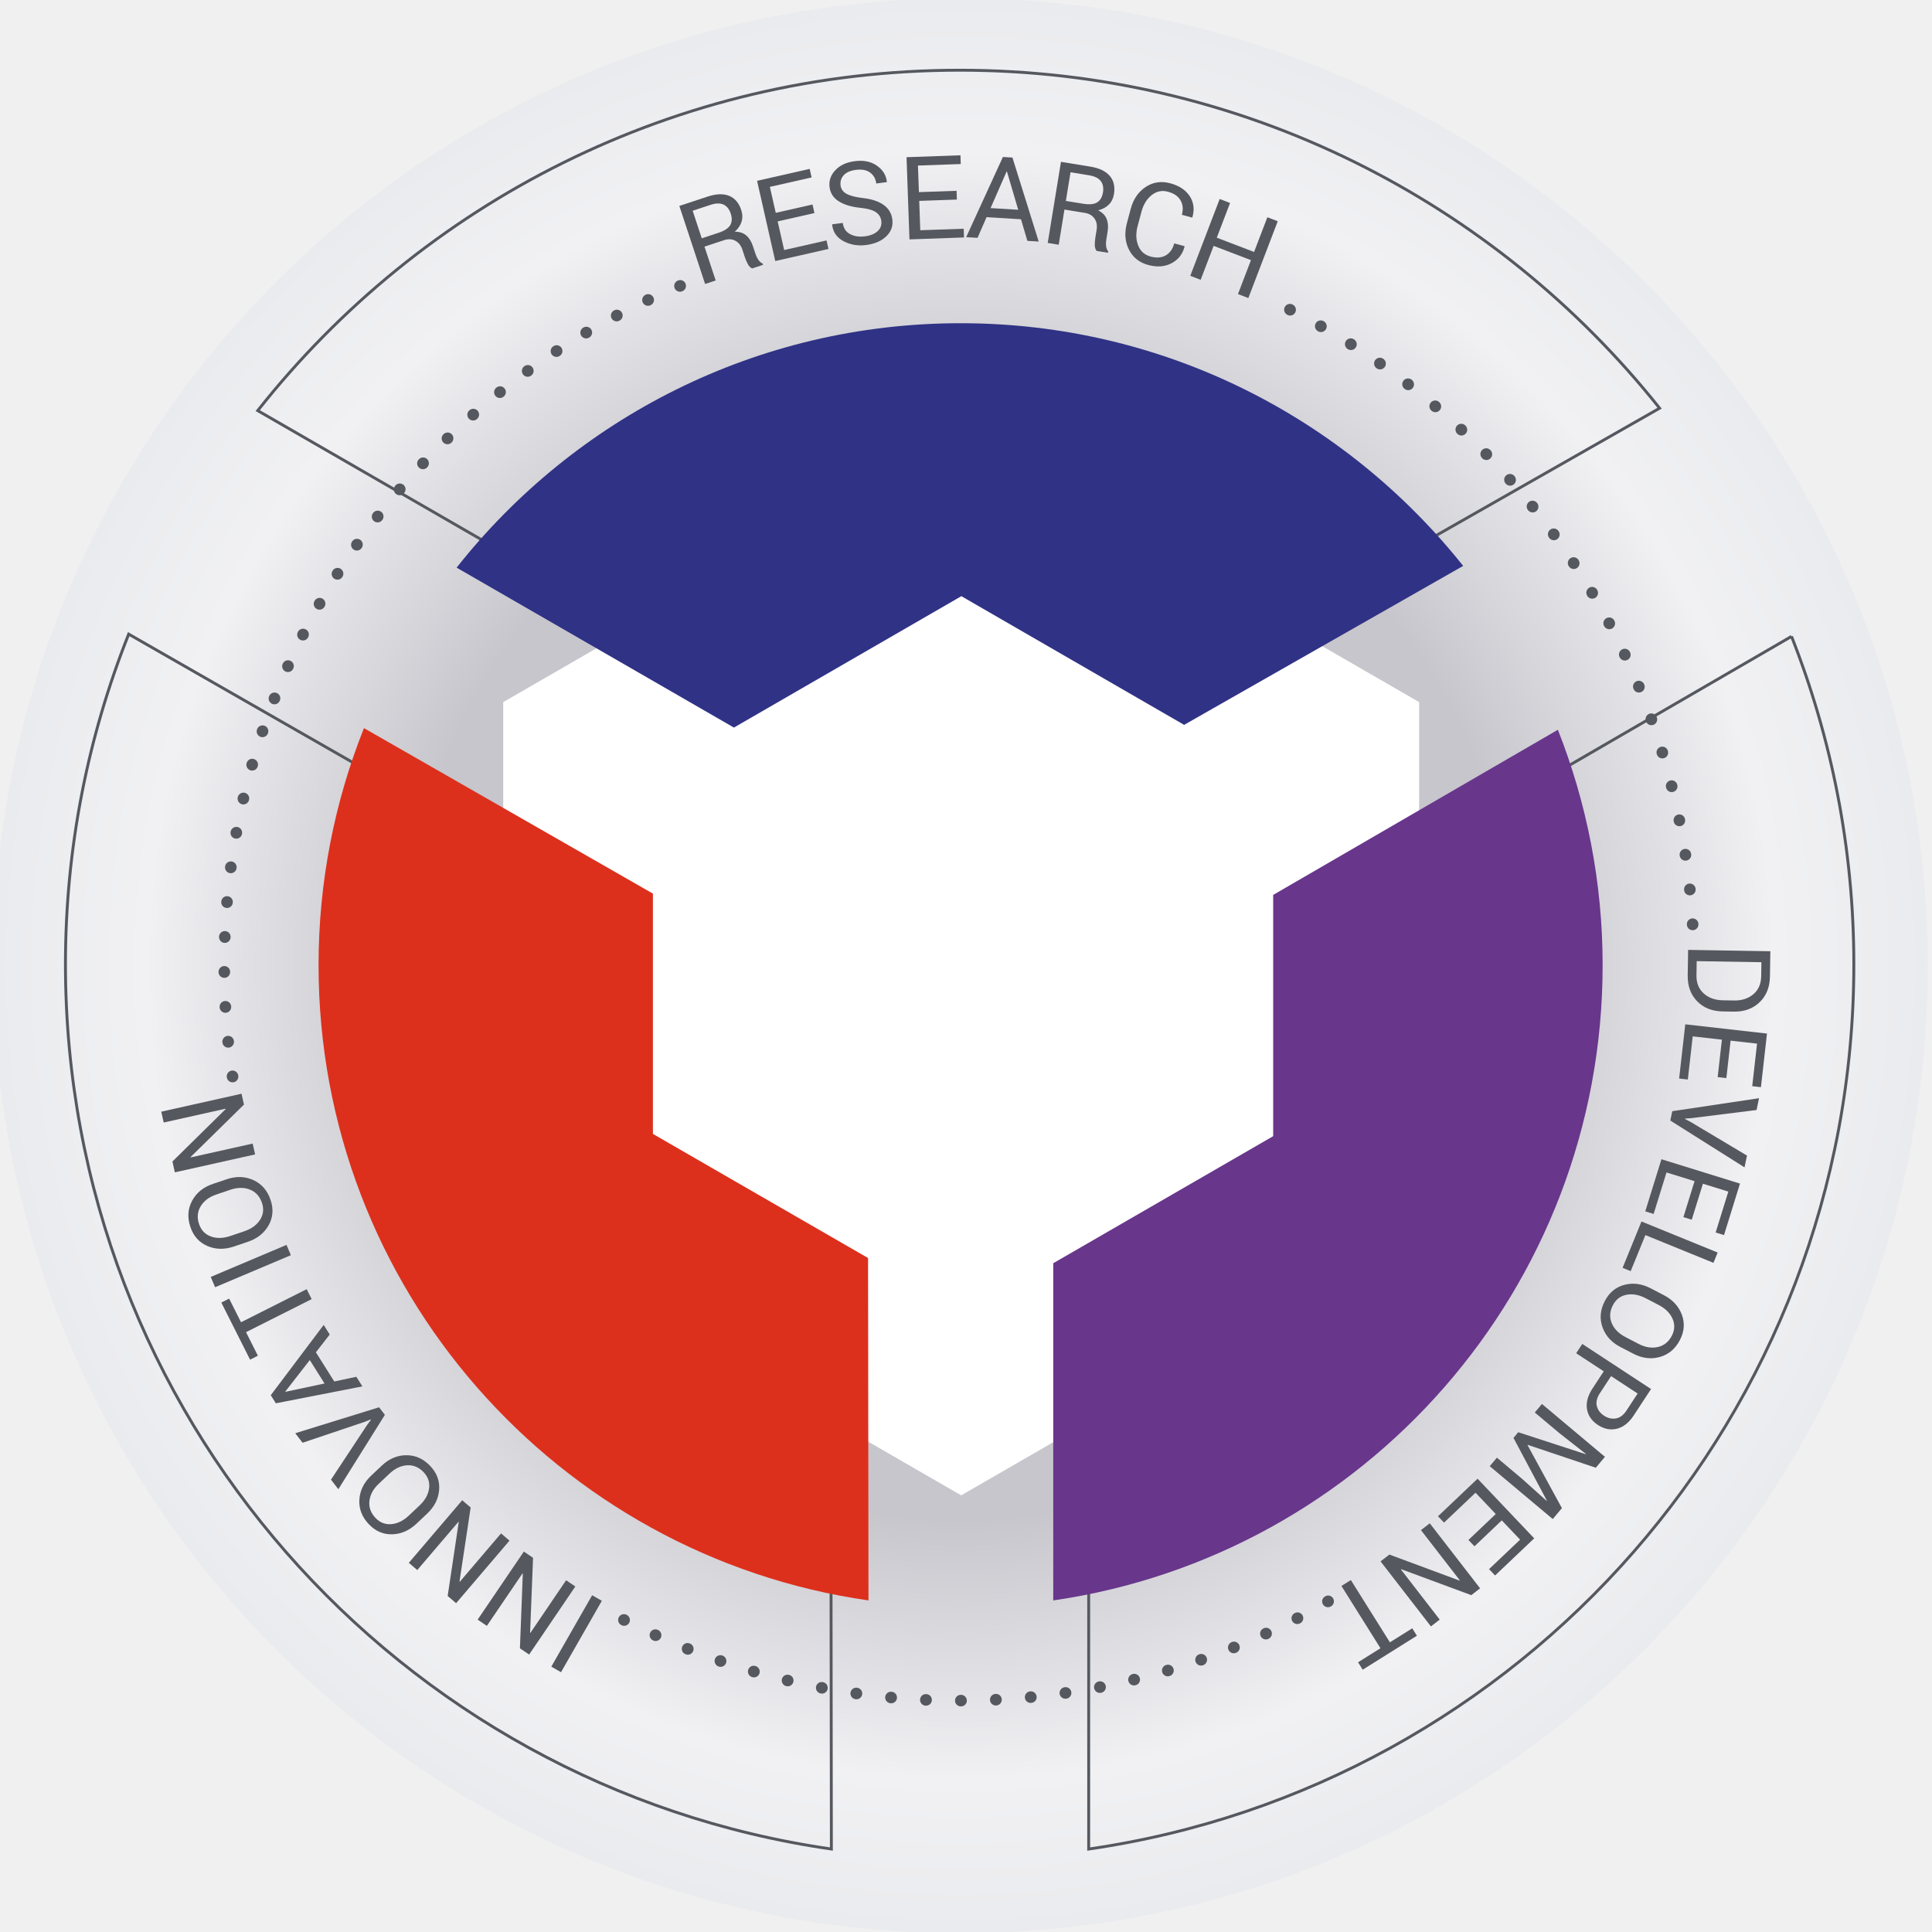
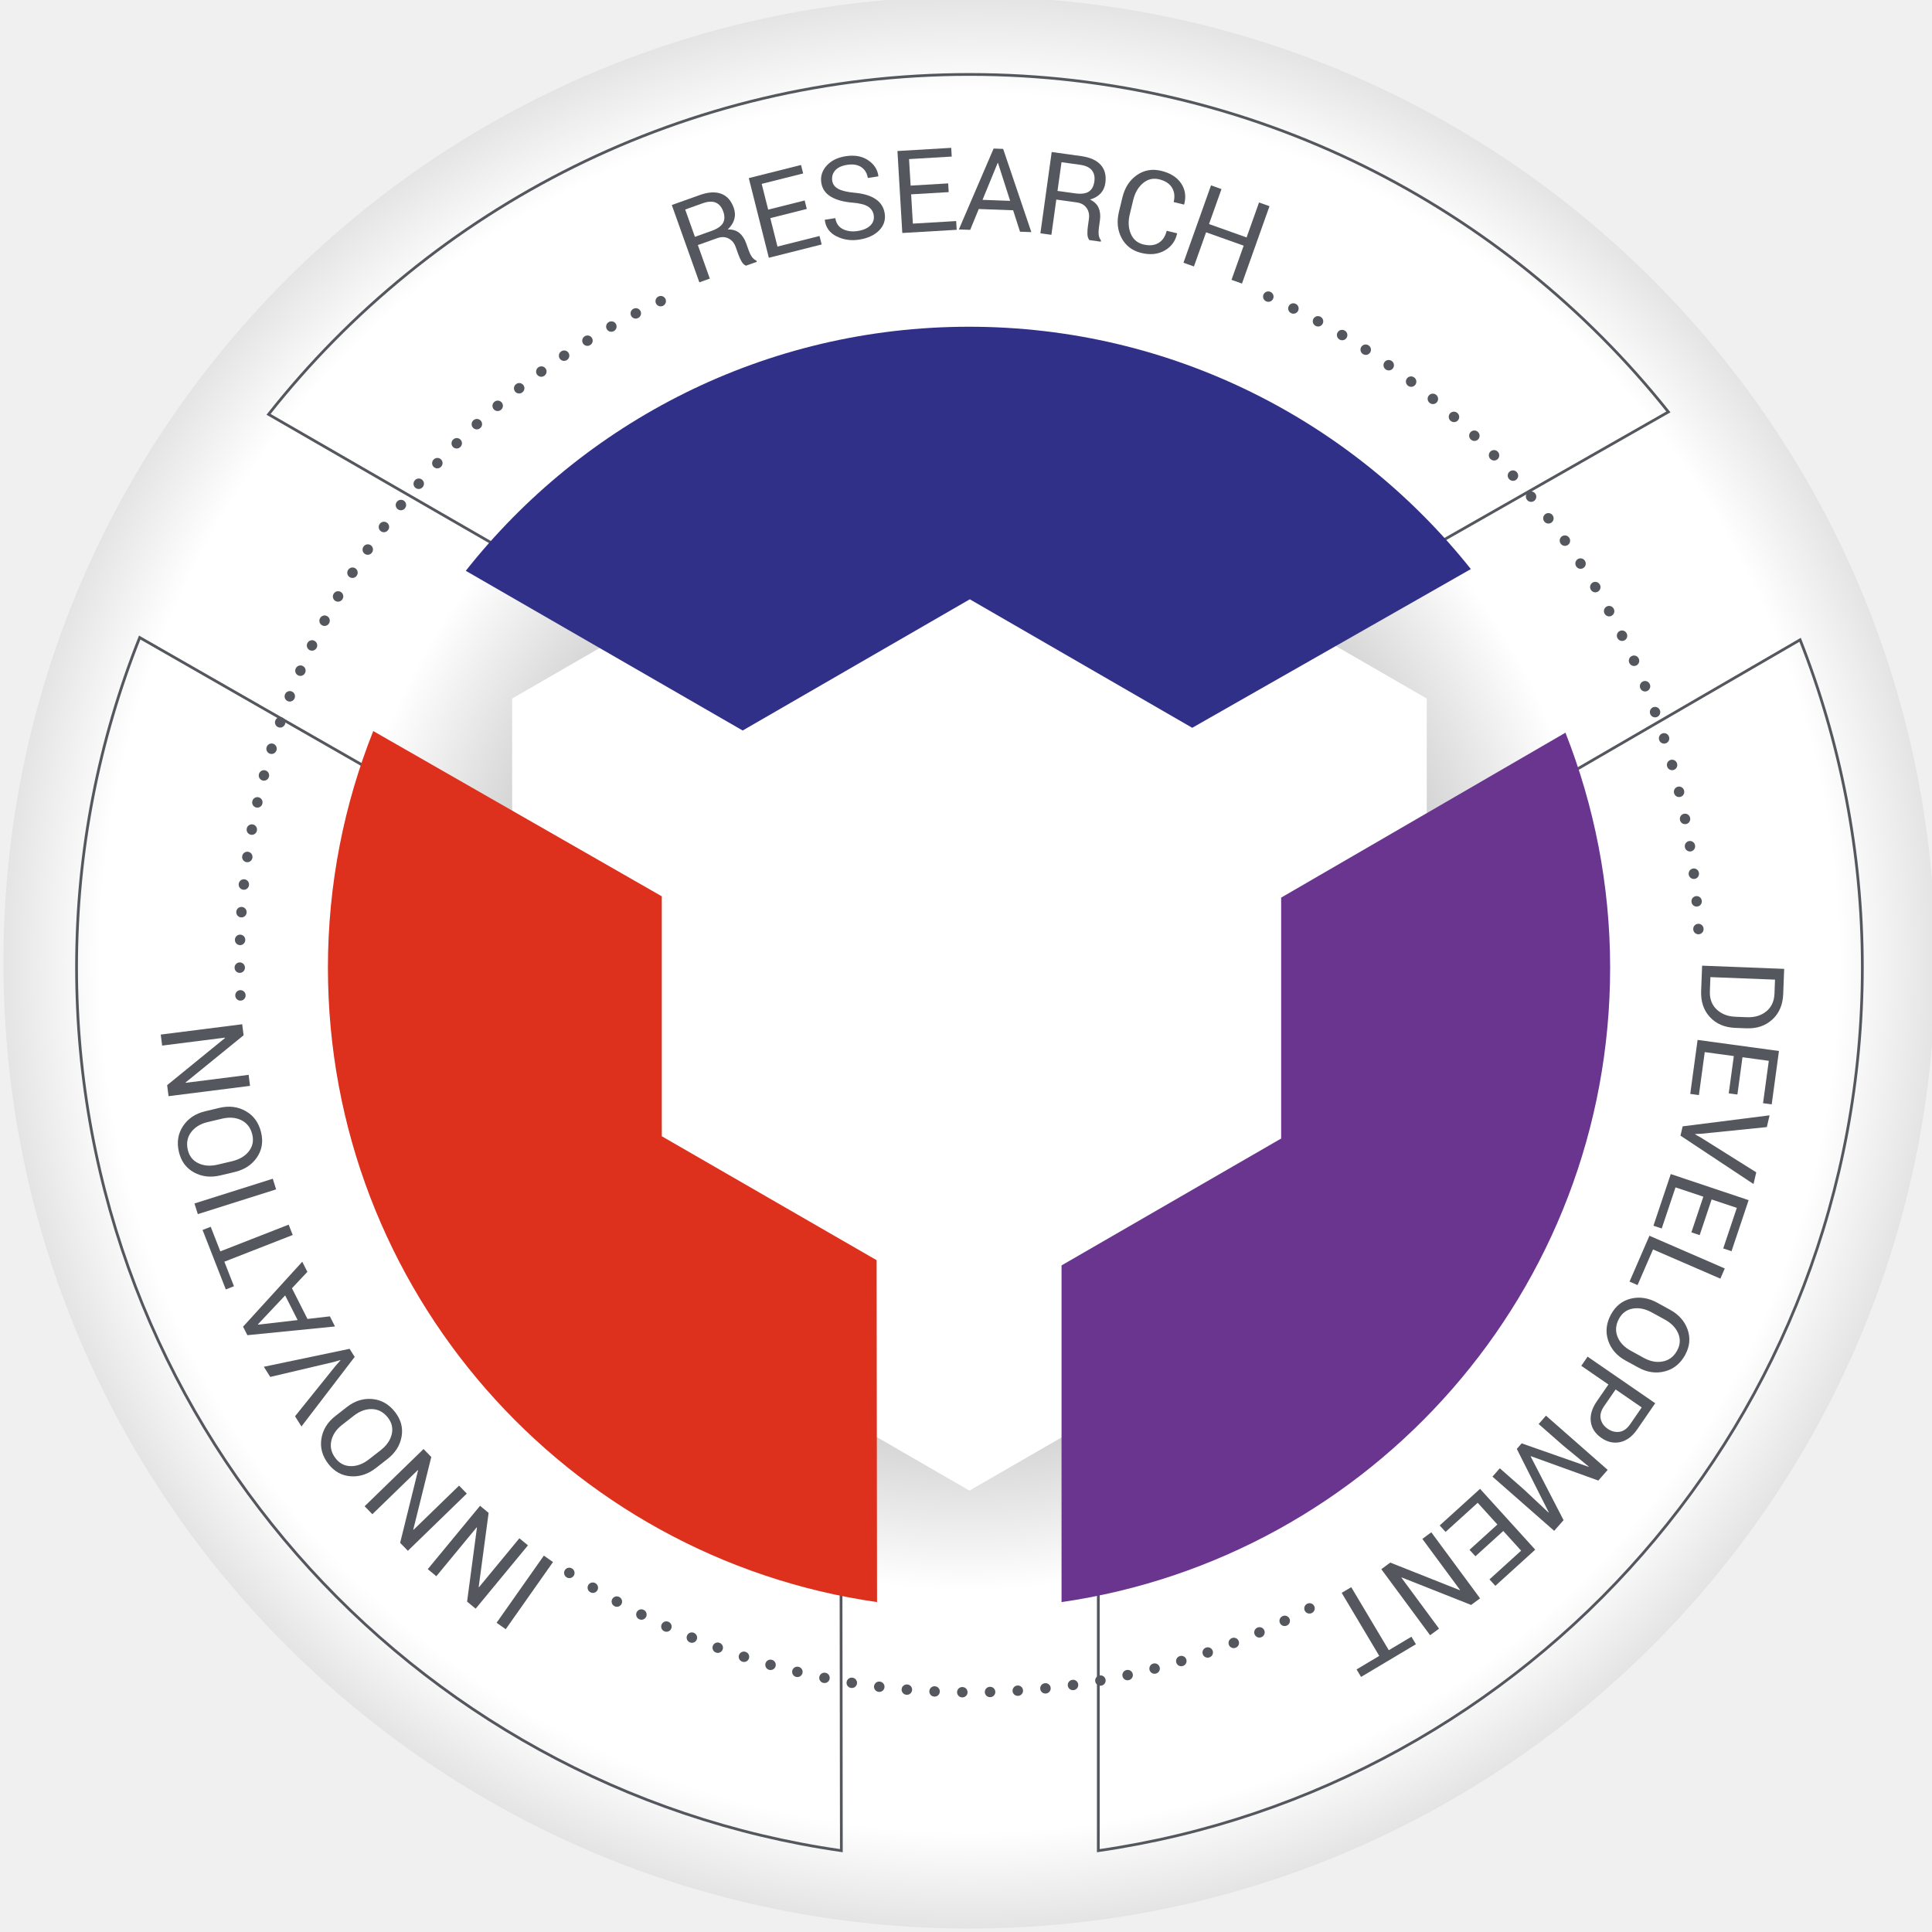
- <svg xmlns="http://www.w3.org/2000/svg" version="1.1" id="Layer_1" x="0px" y="0px" width="280" height="280" viewBox="350 214 167 167" enable-background="new 0 0 841.89 595.28" preserveAspectRatio="none">
-   <g>
-     <radialGradient id="SVGID_1_" cx="433.01" cy="297.479" r="83.622" gradientUnits="userSpaceOnUse">
-       <stop offset="0.571" style="stop-color:#c6c6cc" />
-       <stop offset="0.841" style="stop-color:#f1f1f4" />
-       <stop offset="1" style="stop-color:#eaebee" />
-     </radialGradient>
-     <circle fill="url(#SVGID_1_)" cx="433.01" cy="297.479" r="83.622" />
-     <path fill="none" stroke="#55585F" stroke-width="0.25" stroke-miterlimit="10" d="M504.857,269.01l-34.275,19.886v29.044 l-26.477,15.298v40.592c37.408-5.413,66.139-37.578,66.139-76.48C510.244,287.36,508.318,277.792,504.857,269.01" />
-     <path fill="none" stroke="#55585F" stroke-width="0.25" stroke-miterlimit="10" d="M395.91,317.665v-28.929l-34.786-19.923 c-3.513,8.821-5.466,18.441-5.466,28.535c0,38.916,28.784,71.107,66.205,76.48l-0.052-41.222L395.91,317.665z" />
-     <path fill="none" stroke="#55585F" stroke-width="0.25" stroke-miterlimit="10" d="M433.044,252.928l26.816,15.493l33.595-19.137 c-14.17-17.8-35.993-29.216-60.504-29.216c-24.603,0-46.518,11.507-60.674,29.425l33.384,19.255L433.044,252.928z" />
-   </g>
-   <g>
-     <g>
-       <polygon fill="#FFFFFF" points="393.498,274.691 433.084,251.834 472.67,274.691 472.67,320.402 433.084,343.257 393.498,320.402" />
+ <svg xmlns="http://www.w3.org/2000/svg" version="1.1" id="abra" x="0px" y="0px" width="280px" height="280px" viewBox="0 0 280 280" enable-background="new 0 0 280 280" xml:space="preserve">
+   <g transform="rotate(0, 140, 140)">
+     <g id="background">
+       <radialGradient id="SVGID_1_" cx="145.875" cy="133.925" r="111.498" gradientTransform="matrix(1.2556 0 0 1.2556 -42.6651 -28.6597)" gradientUnits="userSpaceOnUse">
+         <stop offset="0.1" style="stop-color:#666666" />
+         <stop offset="0.65" style="stop-color:#FFFFFF" />
+         <stop offset="0.9" style="stop-color:#FFFFFF" />
+         <stop offset="1" style="stop-color:#E4E4E4" />
+       </radialGradient>
+       <circle fill="url(#SVGID_1_)" cx="140.5" cy="139.5" r="140" />
+       <polygon fill="#FFFFFF" points="74.225,101.238 140.5,62.97 206.775,101.238 206.775,177.767 140.5,216.03 74.225,177.767" />
+     </g>
+     <g id="outlines">
+       <path fill="none" stroke="#55575E" stroke-width="0.4" stroke-miterlimit="10" d="M241.796,59.7             c-23.723-29.8-60.26-48.913-101.296-48.913c-41.19,0-77.88,19.265-101.58,49.263l55.892,32.236L140.656,65.8l44.896,25.939             L241.796,59.7z M78.485,174.183v-48.432L20.246,92.396c-5.881,14.769-9.151,30.875-9.151,47.773             c0,65.153,48.191,119.048,110.841,128.044l-0.088-69.013L78.485,174.183z M260.886,92.725l-57.384,33.293v48.625l-44.327,25.612             v67.959c62.629-9.063,110.73-62.913,110.73-128.044C269.905,123.447,266.681,107.428,260.886,92.725z" />
+     </g>
+     <g id="slices">
+       <g id="slice-research">
+         <path fill="#313089" d="M140.549,86.854l32.237,18.624l40.382-23.004c-17.031-21.395-43.264-35.121-72.73-35.121             c-29.574,0-55.917,13.833-72.934,35.372l40.13,23.146L140.549,86.854z" />
+       </g>
+       <g id="slice-development">
+         <path fill="#69358E" d="M226.877,106.188l-41.203,23.901v34.915l-31.828,18.387v48.797c44.968-6.507,79.507-45.172,79.507-91.935                 C233.353,128.245,231.037,116.743,226.877,106.188" />
+       </g>
+       <g id="slice-innovation">
+         <path fill="#DD301D" d="M95.911,164.674V129.9l-41.817-23.949c-4.222,10.603-6.569,22.168-6.569,34.301             c0,46.779,34.601,85.476,79.583,91.935l-0.062-49.551L95.911,164.674z" />
+       </g>
+     </g>
+     <g id="captions">
+       <g id="dotted-circle">
+         <path display="inline" fill="none" stroke="#55575E" stroke-width="1.5" stroke-linecap="round" stroke-linejoin="round" stroke-dasharray="0.02,4.003" d="                 M34.846,144.269c-0.07-1.581-0.106-3.171-0.106-4.769c0-43.653,26.448-81.129,64.194-97.278" />
+         <path display="inline" fill="none" stroke="#55575E" stroke-width="1.5" stroke-linecap="round" stroke-linejoin="round" stroke-dasharray="0.02,4.003" d="                 M189.792,233.094c-14.719,7.768-31.492,12.165-49.292,12.165c-21.447,0-41.403-6.384-58.072-17.355                 c-0.084-0.055-0.168-0.111-0.252-0.167" />
+         <path display="inline" fill="none" stroke="#55575E" stroke-width="1.5" stroke-linecap="round" stroke-linejoin="round" stroke-dasharray="0.02,4.003" d="                 M183.804,42.984c35.833,16.102,61.076,51.573,62.401,93.082" />
+       </g>
+       <g id="research-caption">
+         <g display="inline">
+           <path fill="#55575E" d="M101.138,35.518l1.734,4.859l-1.518,0.54l-3.993-11.204l4.058-1.447c1.226-0.438,2.261-0.499,3.101-0.186                     c0.84,0.314,1.446,0.99,1.816,2.026c0.205,0.576,0.233,1.13,0.085,1.662c-0.149,0.534-0.465,1.027-0.949,1.485                     c0.686-0.019,1.245,0.147,1.675,0.5c0.429,0.353,0.761,0.86,0.998,1.523l0.377,1.054c0.124,0.349,0.275,0.649,0.45,0.898                     c0.176,0.25,0.39,0.428,0.642,0.535l0.066,0.185l-1.563,0.557c-0.263-0.103-0.483-0.314-0.659-0.632                     c-0.176-0.319-0.331-0.658-0.459-1.017l-0.364-1.024c-0.216-0.606-0.567-1.03-1.052-1.274c-0.487-0.244-1.027-0.259-1.623-0.047                     L101.138,35.518z M100.714,34.324l2.387-0.851c0.856-0.306,1.416-0.688,1.677-1.148c0.262-0.46,0.274-1.022,0.035-1.689                     c-0.224-0.629-0.581-1.053-1.072-1.268c-0.491-0.214-1.123-0.184-1.898,0.092l-2.541,0.906L100.714,34.324z" />
+         </g>
+         <g display="inline">
+           <path fill="#55575E" d="M116.927,30.281l-5.288,1.331l1.038,4.122l6.097-1.534l0.309,1.229l-7.657,1.928l-2.906-11.543                     l7.571-1.906l0.309,1.229l-6.009,1.512l0.94,3.734l5.288-1.331L116.927,30.281z" />
+         </g>
+         <g display="inline">
+           <path fill="#55575E" d="M126.629,31.198c-0.083-0.536-0.353-0.953-0.813-1.253c-0.46-0.299-1.223-0.493-2.29-0.58                     c-1.29-0.105-2.328-0.392-3.115-0.863c-0.786-0.47-1.247-1.143-1.382-2.017c-0.141-0.917,0.116-1.742,0.771-2.474                     c0.657-0.732,1.584-1.19,2.781-1.374c1.287-0.199,2.366-0.004,3.236,0.585c0.872,0.587,1.366,1.35,1.483,2.285l-0.009,0.052                     l-1.519,0.235c-0.106-0.689-0.421-1.212-0.942-1.568c-0.52-0.356-1.206-0.467-2.057-0.336c-0.792,0.122-1.373,0.395-1.74,0.818                     c-0.366,0.422-0.506,0.923-0.418,1.499c0.079,0.512,0.375,0.904,0.885,1.174c0.51,0.272,1.3,0.457,2.368,0.557                     c1.287,0.116,2.3,0.422,3.038,0.921c0.738,0.499,1.176,1.19,1.313,2.073c0.145,0.947-0.125,1.769-0.812,2.465                     c-0.687,0.696-1.656,1.141-2.904,1.334c-1.175,0.181-2.261,0.022-3.262-0.477c-1.001-0.499-1.569-1.284-1.707-2.354l0.009-0.052                     l1.519-0.235c0.116,0.754,0.483,1.285,1.099,1.593c0.614,0.308,1.331,0.398,2.15,0.271c0.803-0.124,1.412-0.39,1.829-0.799                     C126.554,32.269,126.718,31.776,126.629,31.198z" />
+         </g>
+         <g display="inline">
+           <path fill="#55575E" d="M137.491,27.844l-5.443,0.321l0.251,4.244l6.276-0.371l0.076,1.265l-7.883,0.466l-0.704-11.882                     l7.793-0.461l0.076,1.264l-6.186,0.366l0.227,3.844l5.443-0.321L137.491,27.844z" />
+         </g>
+         <g display="inline">
+           <path fill="#55575E" d="M146.831,30.475l-4.983-0.183l-1.24,3.021l-1.643-0.059l5.038-11.726l1.381,0.051l4.087,12.061                     l-1.643-0.059L146.831,30.475z M142.396,28.963l4.002,0.147l-1.76-5.489l-0.049-0.002L142.396,28.963z" />
+         </g>
+         <g display="inline">
+           <path fill="#55575E" d="M153.087,28.923l-0.71,5.109l-1.595-0.222l1.638-11.781l4.266,0.594c1.291,0.179,2.235,0.603,2.836,1.269                     c0.601,0.666,0.825,1.545,0.674,2.635c-0.084,0.605-0.316,1.11-0.694,1.514c-0.378,0.403-0.888,0.695-1.53,0.875                     c0.619,0.301,1.037,0.708,1.254,1.22c0.218,0.51,0.28,1.115,0.183,1.813l-0.155,1.109c-0.05,0.366-0.055,0.701-0.016,1.004                     c0.04,0.302,0.147,0.559,0.323,0.771l-0.028,0.194l-1.644-0.229c-0.183-0.212-0.28-0.5-0.292-0.865                     c-0.009-0.365,0.012-0.736,0.065-1.114l0.15-1.078c0.088-0.637-0.026-1.175-0.346-1.616c-0.318-0.44-0.79-0.702-1.417-0.791                     L153.087,28.923z M153.262,27.669l2.511,0.348c0.901,0.126,1.573,0.045,2.017-0.242c0.445-0.287,0.717-0.781,0.814-1.481                     c0.092-0.661-0.03-1.203-0.365-1.62c-0.335-0.416-0.911-0.682-1.724-0.795l-2.673-0.372L153.262,27.669z" />
+         </g>
+         <g display="inline">
+           <path fill="#55575E" d="M170.585,33.81l0.005,0.052c-0.242,1.092-0.846,1.909-1.807,2.452c-0.962,0.543-2.086,0.659-3.374,0.346                     c-1.308-0.317-2.26-1.039-2.859-2.166c-0.599-1.127-0.724-2.403-0.378-3.828l0.498-2.058c0.346-1.424,1.043-2.501,2.094-3.23                     c1.049-0.731,2.228-0.936,3.536-0.618c1.308,0.317,2.264,0.918,2.869,1.802c0.605,0.885,0.755,1.899,0.456,3.044l-0.028,0.043                     l-1.502-0.364c0.197-0.813,0.115-1.511-0.247-2.097c-0.362-0.587-0.977-0.986-1.847-1.198c-0.873-0.211-1.654-0.028-2.345,0.549                     c-0.69,0.577-1.161,1.388-1.415,2.429l-0.502,2.073c-0.256,1.053-0.211,1.994,0.139,2.824c0.348,0.831,0.958,1.351,1.833,1.563                     c0.868,0.212,1.598,0.14,2.188-0.214c0.59-0.353,0.987-0.943,1.186-1.768L170.585,33.81z" />
+         </g>
+         <g display="inline">
+           <path fill="#55575E" d="M179.996,41.096l-1.517-0.54l1.764-4.951l-5.446-1.939l-1.764,4.951l-1.517-0.54l3.994-11.213l1.517,0.54                     l-1.805,5.068l5.444,1.939l1.803-5.068l1.517,0.54L179.996,41.096z" />
+         </g>
+       </g>
+       <g id="development-caption">
+         <g display="inline">
+           <path fill="#55575E" d="M246.683,139.952l11.893,0.464l-0.141,3.652c-0.061,1.557-0.588,2.788-1.581,3.693                     c-0.992,0.907-2.244,1.33-3.759,1.269l-1.626-0.063c-1.52-0.06-2.736-0.578-3.649-1.557c-0.913-0.98-1.339-2.248-1.278-3.806                     L246.683,139.952z M257.248,141.976l-9.361-0.365l-0.079,2.042c-0.043,1.1,0.284,1.98,0.984,2.644                     c0.698,0.663,1.612,1.018,2.745,1.061l1.641,0.065c1.121,0.043,2.054-0.238,2.804-0.846c0.748-0.605,1.145-1.459,1.188-2.558                     L257.248,141.976z" />
+         </g>
+         <g display="inline">
+           <path fill="#55575E" d="M250.543,158.456l0.735-5.403l-4.213-0.573l-0.847,6.228l-1.255-0.171l1.064-7.824l11.794,1.604                     l-1.053,7.736l-1.255-0.171l0.835-6.14l-3.815-0.519l-0.735,5.403L250.543,158.456z" />
+         </g>
+         <g display="inline">
+           <path fill="#55575E" d="M246.653,164.303l-0.977,0.05l-0.011,0.047l0.855,0.477l8.009,5.026l-0.396,1.697l-10.585-7.014                     l0.315-1.347l12.596-1.597l-0.397,1.702L246.653,164.303z" />
+         </g>
+         <g display="inline">
+           <path fill="#55575E" d="M245.128,178.603l1.732-5.17l-4.032-1.35l-1.997,5.96l-1.201-0.403l2.509-7.486l11.285,3.78l-2.479,7.401                     l-1.201-0.403l1.967-5.876l-3.65-1.222l-1.732,5.17L245.128,178.603z" />
+         </g>
+         <g display="inline">
+           <path fill="#55575E" d="M239.569,181.078l-2.241,5.166l-1.163-0.504l2.883-6.645l10.919,4.739l-0.64,1.477L239.569,181.078z" />
+         </g>
+         <g display="inline">
+           <path fill="#55575E" d="M235.586,197.181c-1.276-0.701-2.118-1.675-2.526-2.929c-0.408-1.25-0.265-2.508,0.427-3.77                     c0.667-1.218,1.631-1.978,2.89-2.28c1.259-0.3,2.526-0.102,3.802,0.598l1.856,1.018c1.273,0.696,2.121,1.659,2.55,2.883                     c0.427,1.226,0.308,2.449-0.361,3.666c-0.691,1.262-1.677,2.057-2.953,2.385c-1.276,0.329-2.553,0.145-3.829-0.556                     L235.586,197.181z M238.23,196.795c0.956,0.524,1.88,0.695,2.775,0.514c0.895-0.179,1.579-0.705,2.057-1.576                     c0.45-0.821,0.505-1.645,0.162-2.471c-0.344-0.824-0.993-1.499-1.949-2.024l-1.871-1.025c-0.964-0.529-1.887-0.715-2.767-0.563                     c-0.882,0.155-1.547,0.644-1.997,1.466c-0.479,0.874-0.556,1.736-0.228,2.584c0.328,0.848,0.976,1.536,1.949,2.069L238.23,196.795                     z" />
+         </g>
+         <g display="inline">
+           <path fill="#55575E" d="M233.103,200.651l-3.931-2.707l0.913-1.327l9.802,6.749l-2.582,3.751c-0.72,1.047-1.549,1.674-2.487,1.882                     c-0.937,0.208-1.845,0.007-2.724-0.598c-0.892-0.614-1.408-1.394-1.54-2.341c-0.132-0.945,0.16-1.939,0.88-2.986L233.103,200.651z                      M234.147,201.37l-1.669,2.424c-0.457,0.665-0.621,1.283-0.49,1.855c0.131,0.574,0.467,1.047,1.008,1.419                     c0.543,0.375,1.109,0.521,1.699,0.442c0.591-0.083,1.112-0.451,1.566-1.111l1.67-2.424L234.147,201.37z" />
+         </g>
+         <g display="inline">
+           <path fill="#55575E" d="M231.64,214.573l-9.77-3.53l-0.034,0.038l4.767,9.23l-1.36,1.549l-8.945-7.854l1.064-1.211l3.538,3.108                     l3.53,3.314l0.032-0.025l-4.635-9.204l0.705-0.805l9.7,3.401l0.02-0.036l-3.722-3.06l-3.538-3.105l1.063-1.212l8.943,7.854                     L231.64,214.573z" />
+         </g>
+         <g display="inline">
+           <path fill="#55575E" d="M212.975,224.609l4.039-3.664l-2.856-3.149l-4.656,4.222l-0.85-0.938l5.848-5.306l7.998,8.815                     l-5.782,5.245l-0.85-0.938l4.588-4.162l-2.588-2.852l-4.037,3.664L212.975,224.609z" />
+         </g>
+         <g display="inline">
+           <path fill="#55575E" d="M200.191,227.418l1.297-0.957l10.077,4l0.029-0.042l-5.457-7.391l1.296-0.958l7.071,9.576l-1.297,0.955                     l-10.067-3.987l-0.029,0.044l5.448,7.377l-1.296,0.957L200.191,227.418z" />
+         </g>
+         <g display="inline">
+           <path fill="#55575E" d="M196.606,241.944l3.287-1.96l-5.444-9.135l1.382-0.824l5.446,9.135l3.279-1.954l0.649,1.089l-7.95,4.737                     L196.606,241.944z" />
+         </g>
+       </g>
+       <g id="innovation-caption">
+         <g display="inline">
+           <path fill="#55575E" d="M78.82,225.452l1.324,0.933l-6.851,9.732l-1.324-0.933L78.82,225.452z" />
+         </g>
+         <g display="inline">
+           <path fill="#55575E" d="M69.573,218.231l1.242,1.027l-1.44,10.746l0.048,0.021l5.849-7.087l1.242,1.025l-7.578,9.18l-1.242-1.025                     l1.43-10.735l-0.048-0.018l-5.839,7.074l-1.242-1.027L69.573,218.231z" />
+         </g>
+         <g display="inline">
+           <path fill="#55575E" d="M61.383,210.004l1.122,1.155l-2.612,10.524l0.046,0.024l6.592-6.4l1.121,1.155l-8.539,8.291l-1.122-1.153                     l2.6-10.513l-0.046-0.024l-6.58,6.39l-1.122-1.155L61.383,210.004z" />
+         </g>
+         <g display="inline">
+           <path fill="#55575E" d="M50.272,203.919c1.148-0.897,2.376-1.281,3.688-1.161c1.311,0.12,2.408,0.749,3.293,1.883                     c0.854,1.095,1.172,2.281,0.95,3.556c-0.223,1.276-0.905,2.36-2.053,3.257l-1.669,1.301c-1.144,0.893-2.363,1.292-3.658,1.2                     c-1.294-0.092-2.37-0.686-3.224-1.781c-0.885-1.134-1.226-2.355-1.021-3.656c0.204-1.303,0.879-2.402,2.026-3.297L50.272,203.919z                      M49.58,206.501c-0.859,0.67-1.382,1.451-1.571,2.345c-0.188,0.892,0.023,1.73,0.633,2.513c0.577,0.739,1.311,1.115,2.205,1.125                     c0.895,0.01,1.771-0.318,2.63-0.989l1.683-1.312c0.867-0.677,1.404-1.451,1.611-2.32c0.208-0.871,0.022-1.673-0.555-2.414                     c-0.613-0.787-1.373-1.197-2.281-1.233c-0.909-0.033-1.799,0.291-2.671,0.971L49.58,206.501z" />
+         </g>
+         <g display="inline">
+           <path fill="#55575E" d="M48.685,197.887l0.652-0.73l-0.026-0.042l-0.94,0.273l-9.205,2.166l-0.928-1.473l12.428-2.601l0.737,1.17                     l-7.714,10.085l-0.932-1.479L48.685,197.887z" />
+         </g>
+         <g display="inline">
+           <path fill="#55575E" d="M42.312,186.702l2.25,4.45l3.246-0.376l0.742,1.465l-12.699,1.265l-0.624-1.234l8.578-9.412l0.742,1.465                     L42.312,186.702z M43.134,191.315l-1.808-3.574l-3.951,4.197l0.022,0.043L43.134,191.315z" />
+         </g>
+         <g display="inline">
+           <path fill="#55575E" d="M30.539,177.794l1.392,3.563l9.905-3.873l0.586,1.5l-9.905,3.872l1.39,3.555l-1.181,0.462l-3.369-8.618                     L30.539,177.794z" />
+         </g>
+         <g display="inline">
+           <path fill="#55575E" d="M39.532,170.83l0.487,1.543l-11.348,3.588l-0.489-1.544L39.532,170.83z" />
+         </g>
+         <g display="inline">
+           <path fill="#55575E" d="M31.797,160.561c1.416-0.335,2.695-0.175,3.837,0.481c1.142,0.657,1.878,1.686,2.211,3.085                     c0.321,1.352,0.115,2.561-0.618,3.629c-0.734,1.067-1.807,1.769-3.223,2.104l-2.06,0.489c-1.411,0.335-2.685,0.191-3.824-0.432                     c-1.139-0.623-1.869-1.611-2.19-2.963c-0.333-1.399-0.135-2.65,0.593-3.749c0.729-1.101,1.8-1.818,3.216-2.154L31.797,160.561z                      M30.094,162.621c-1.061,0.252-1.861,0.745-2.405,1.478s-0.699,1.585-0.471,2.549c0.217,0.912,0.729,1.56,1.537,1.941                     c0.808,0.383,1.741,0.448,2.802,0.196l2.076-0.491c1.071-0.256,1.881-0.734,2.432-1.44c0.549-0.704,0.716-1.512,0.499-2.424                     c-0.23-0.971-0.752-1.66-1.563-2.07c-0.811-0.41-1.753-0.487-2.831-0.23L30.094,162.621z" />
+         </g>
+         <g display="inline">
+           <path fill="#55575E" d="M35.102,148.441l0.203,1.599l-8.411,6.841l0.023,0.047l9.115-1.154l0.203,1.597l-11.808,1.495                     l-0.202-1.597l8.395-6.84l-0.022-0.046l-9.099,1.152l-0.203-1.597L35.102,148.441z" />
+         </g>
+       </g>
    </g>
  </g>
-   <g>
-     <path id="slice-development" fill="#68368B" d="M484.662,277.08l-24.61,14.276v20.854l-19.011,10.982v29.146c26.859-3.887,47.489-26.981,47.489-54.913 C488.53,290.255,487.146,283.385,484.662,277.08" />
-     <path id="slice-innovation" fill="#DC301D" d="M406.437,312.014v-20.771l-24.977-14.305c-2.522,6.333-3.924,13.241-3.924,20.488 c0,27.941,20.667,51.055,47.535,54.913l-0.037-29.597L406.437,312.014z" />
-     <path id="slice-research" fill="#303285" d="M433.099,265.532l19.255,11.124l24.12-13.74c-10.173-12.779-25.842-20.978-43.441-20.978 c-17.665,0-33.399,8.263-43.563,21.128l23.97,13.825L433.099,265.532z" />
-   </g>
-   <path fill="none" stroke="#55585F" stroke-linecap="round" stroke-linejoin="round" stroke-dasharray="0.02,3.003" d="M403.931,354.025c8.686,4.457,18.533,6.975,28.967,6.975c11.976,0,23.178-3.315,32.738-9.077 M408.796,238.709 c-23.125,9.491-39.41,32.233-39.41,58.779c0,3.27,0.247,6.482,0.724,9.62 M496.311,293.906 c-1.323-23.803-15.754-44.107-36.192-53.817" />
-   <g>
-     <path fill="#55585F" d="M410.896,235.32l0.967,2.926l-0.914,0.301l-2.227-6.747l2.443-0.807c0.738-0.244,1.357-0.266,1.854-0.067         c0.497,0.199,0.85,0.611,1.056,1.235c0.114,0.347,0.123,0.678,0.027,0.994c-0.097,0.317-0.292,0.607-0.588,0.874         c0.41-0.002,0.741,0.105,0.993,0.322c0.251,0.217,0.442,0.524,0.574,0.924l0.21,0.635c0.069,0.21,0.155,0.392,0.256,0.542         c0.102,0.152,0.227,0.261,0.376,0.329l0.037,0.111l-0.941,0.311c-0.155-0.065-0.284-0.194-0.385-0.387         c-0.101-0.193-0.188-0.397-0.26-0.614l-0.203-0.617c-0.12-0.365-0.324-0.623-0.61-0.775c-0.287-0.152-0.609-0.169-0.969-0.051         L410.896,235.32z M410.66,234.601l1.438-0.475c0.516-0.171,0.855-0.391,1.018-0.662c0.163-0.271,0.178-0.606,0.045-1.008         c-0.125-0.379-0.332-0.637-0.622-0.772c-0.29-0.135-0.668-0.126-1.135,0.028l-1.53,0.505L410.66,234.601z" />
-     <path fill="#55585F" d="M420.398,232.416l-3.177,0.72l0.562,2.476l3.662-0.83l0.167,0.738l-4.6,1.043l-1.572-6.934l4.548-1.031         l0.167,0.738l-3.609,0.818l0.509,2.243l3.177-0.72L420.398,232.416z" />
-     <path fill="#55585F" d="M426.179,233.1c-0.042-0.321-0.197-0.574-0.468-0.76c-0.271-0.185-0.724-0.312-1.359-0.378         c-0.769-0.081-1.385-0.267-1.848-0.559s-0.729-0.7-0.797-1.224c-0.071-0.55,0.094-1.039,0.495-1.466         c0.402-0.428,0.963-0.688,1.68-0.781c0.771-0.101,1.413,0.031,1.924,0.395c0.513,0.363,0.797,0.825,0.854,1.385l-0.006,0.031         l-0.91,0.119c-0.054-0.413-0.234-0.729-0.54-0.949c-0.306-0.22-0.714-0.296-1.224-0.229c-0.475,0.062-0.825,0.216-1.051,0.464         c-0.225,0.247-0.315,0.544-0.271,0.889c0.04,0.307,0.211,0.545,0.512,0.714c0.301,0.169,0.77,0.292,1.406,0.366         c0.767,0.087,1.367,0.285,1.801,0.593s0.686,0.727,0.755,1.256c0.073,0.567-0.1,1.055-0.52,1.46s-1.005,0.658-1.753,0.755         c-0.704,0.091-1.351-0.019-1.941-0.331c-0.591-0.312-0.919-0.789-0.986-1.43l0.006-0.031l0.91-0.119         c0.059,0.452,0.271,0.774,0.634,0.967c0.362,0.192,0.789,0.256,1.28,0.192c0.481-0.062,0.849-0.213,1.104-0.452         C426.119,233.738,426.224,233.446,426.179,233.1z" />
-     <path fill="#55585F" d="M432.712,231.25l-3.255,0.115l0.09,2.538l3.753-0.133l0.027,0.756l-4.714,0.167l-0.253-7.105l4.66-0.165         l0.027,0.756l-3.699,0.131l0.081,2.298l3.255-0.115L432.712,231.25z" />
-     <path fill="#55585F" d="M438.252,232.953l-2.973-0.18l-0.783,1.786l-0.98-0.059l3.174-6.931l0.824,0.05l2.271,7.26l-0.98-0.059         L438.252,232.953z M435.625,231.987l2.388,0.145l-0.974-3.303l-0.029-0.002L435.625,231.987z" />
-     <path fill="#55585F" d="M442.01,232.114l-0.496,3.041L440.564,235l1.145-7.012l2.539,0.415c0.769,0.125,1.326,0.392,1.676,0.798         s0.471,0.935,0.365,1.583c-0.059,0.36-0.204,0.658-0.436,0.895c-0.231,0.235-0.54,0.402-0.926,0.501         c0.365,0.188,0.609,0.438,0.731,0.746c0.123,0.308,0.151,0.67,0.084,1.085l-0.108,0.66c-0.035,0.218-0.043,0.418-0.023,0.6         c0.02,0.181,0.08,0.336,0.182,0.465l-0.02,0.115l-0.979-0.16c-0.106-0.129-0.16-0.303-0.162-0.521         c0-0.218,0.018-0.439,0.055-0.664l0.104-0.642c0.062-0.379,0.001-0.702-0.184-0.97c-0.184-0.268-0.462-0.431-0.835-0.492         L442.01,232.114z M442.132,231.368l1.494,0.243c0.536,0.088,0.938,0.049,1.208-0.116s0.439-0.456,0.507-0.873         c0.064-0.394-0.001-0.719-0.195-0.973c-0.194-0.253-0.534-0.42-1.019-0.499l-1.591-0.26L442.132,231.368z" />
-     <path fill="#55585F" d="M452.39,235.279l0.002,0.031c-0.16,0.648-0.532,1.128-1.113,1.438c-0.582,0.311-1.255,0.364-2.02,0.159         c-0.776-0.208-1.335-0.652-1.677-1.334s-0.398-1.445-0.172-2.291l0.326-1.222c0.227-0.846,0.658-1.479,1.296-1.899         c0.637-0.422,1.344-0.527,2.12-0.319s1.339,0.58,1.688,1.116c0.349,0.537,0.424,1.145,0.229,1.824l-0.018,0.025l-0.892-0.238         c0.129-0.482,0.09-0.9-0.118-1.256s-0.569-0.603-1.086-0.741c-0.519-0.139-0.987-0.04-1.408,0.295         c-0.42,0.335-0.713,0.812-0.879,1.431l-0.329,1.23c-0.168,0.625-0.154,1.188,0.043,1.688c0.196,0.501,0.553,0.82,1.072,0.959         c0.516,0.139,0.952,0.106,1.31-0.097c0.357-0.202,0.603-0.549,0.733-1.039L452.39,235.279z" />
-     <path fill="#55585F" d="M457.906,239.763l-0.898-0.344l1.123-2.932l-3.225-1.234l-1.123,2.932l-0.898-0.344l2.543-6.64         l0.898,0.344l-1.149,3.001l3.224,1.234l1.148-3.001l0.898,0.344L457.906,239.763z" />
-   </g>
-   <g>
-     <path fill="#55585F" d="M495.919,296.107l7.108,0.117l-0.035,2.183c-0.016,0.931-0.313,1.673-0.895,2.227         c-0.58,0.555-1.322,0.824-2.228,0.809l-0.972-0.016c-0.908-0.016-1.642-0.309-2.2-0.881c-0.559-0.573-0.83-1.324-0.814-2.255         L495.919,296.107z M502.255,297.173l-5.595-0.092l-0.02,1.221c-0.011,0.657,0.196,1.179,0.623,1.565         c0.426,0.387,0.977,0.586,1.653,0.597l0.98,0.017c0.67,0.011,1.224-0.17,1.663-0.543c0.438-0.371,0.664-0.887,0.675-1.543         L502.255,297.173z" />
-     <path fill="#55585F" d="M498.473,307.104l0.366-3.236l-2.523-0.285l-0.422,3.73l-0.752-0.085l0.53-4.687l7.064,0.799l-0.524,4.634         l-0.752-0.085l0.416-3.678l-2.285-0.259l-0.366,3.236L498.473,307.104z" />
-     <path fill="#55585F" d="M496.229,310.648l-0.583,0.043l-0.006,0.028l0.517,0.273l4.851,2.894l-0.214,1.019l-6.415-4.046         l0.17-0.809l7.5-1.123l-0.214,1.021L496.229,310.648z" />
-     <path fill="#55585F" d="M495.511,319.208l0.965-3.11l-2.426-0.752l-1.112,3.586l-0.723-0.225l1.397-4.504l6.79,2.105l-1.381,4.453         l-0.723-0.225l1.096-3.535l-2.196-0.681l-0.965,3.11L495.511,319.208z" />
-     <path fill="#55585F" d="M492.225,320.761l-1.269,3.115l-0.701-0.285l1.632-4.007l6.584,2.683l-0.362,0.891L492.225,320.761z" />
-     <path fill="#55585F" d="M490.062,330.431c-0.771-0.401-1.287-0.972-1.548-1.715c-0.261-0.741-0.192-1.494,0.204-2.257         c0.382-0.736,0.947-1.203,1.695-1.4c0.748-0.196,1.507-0.095,2.278,0.306l1.122,0.583c0.77,0.398,1.289,0.962,1.562,1.688         c0.271,0.727,0.217,1.458-0.166,2.194c-0.396,0.763-0.974,1.251-1.731,1.464c-0.758,0.214-1.522,0.121-2.294-0.28L490.062,330.431         z M491.637,330.164c0.578,0.3,1.132,0.39,1.664,0.27c0.532-0.119,0.934-0.442,1.207-0.969c0.258-0.496,0.279-0.989,0.063-1.478         c-0.217-0.487-0.613-0.882-1.191-1.183l-1.131-0.587c-0.583-0.303-1.137-0.401-1.66-0.299c-0.524,0.104-0.915,0.405-1.173,0.902         c-0.274,0.528-0.309,1.044-0.102,1.546s0.604,0.904,1.191,1.209L491.637,330.164z" />
-     <path fill="#55585F" d="M488.627,332.536l-2.384-1.563l0.527-0.805l5.944,3.898l-1.491,2.274c-0.416,0.635-0.902,1.021-1.46,1.157         c-0.557,0.137-1.102,0.029-1.635-0.32c-0.541-0.354-0.859-0.813-0.951-1.377c-0.092-0.562,0.069-1.16,0.485-1.795L488.627,332.536         z M489.26,332.951l-0.964,1.47c-0.264,0.403-0.354,0.774-0.268,1.114c0.086,0.341,0.293,0.619,0.621,0.834         c0.329,0.217,0.669,0.296,1.021,0.241c0.352-0.058,0.658-0.284,0.92-0.685l0.965-1.47L489.26,332.951z" />
-     <path fill="#55585F" d="M487.94,340.869l-5.882-1.977l-0.02,0.023l2.971,5.447l-0.791,0.943l-5.447-4.569l0.619-0.737l2.154,1.809         l2.152,1.932l0.019-0.016l-2.892-5.434l0.41-0.49l5.838,1.9l0.012-0.021l-2.264-1.777l-2.154-1.807l0.618-0.738l5.446,4.569         L487.94,340.869z" />
-     <path fill="#55585F" d="M476.93,347.113l2.362-2.242l-1.748-1.842l-2.724,2.584l-0.521-0.549l3.421-3.247l4.895,5.156l-3.382,3.21         l-0.521-0.549l2.684-2.547l-1.584-1.668l-2.361,2.242L476.93,347.113z" />
-     <path fill="#55585F" d="M469.334,348.963l0.762-0.589l6.071,2.253l0.017-0.025l-3.358-4.34l0.761-0.59l4.352,5.623l-0.762,0.588         l-6.065-2.245l-0.017,0.026l3.353,4.332l-0.761,0.589L469.334,348.963z" />
-     <path fill="#55585F" d="M467.389,357.686l1.937-1.215l-3.374-5.382l0.814-0.511l3.375,5.382l1.932-1.211l0.402,0.642l-4.684,2.936         L467.389,357.686z" />
-   </g>
-   <g>
-     <path fill="#55585F" d="M401.184,351.892l0.839,0.48l-3.53,6.171l-0.839-0.48L401.184,351.892z" />
-     <path fill="#55585F" d="M395.281,348.115l0.796,0.541l-0.255,6.471l0.03,0.01l3.082-4.542l0.796,0.54l-3.993,5.883l-0.796-0.54         l0.25-6.464l-0.03-0.008l-3.077,4.533l-0.796-0.541L395.281,348.115z" />
-     <path fill="#55585F" d="M389.951,343.681l0.732,0.624l-0.964,6.404l0.029,0.012l3.562-4.175l0.731,0.624l-4.614,5.408         l-0.731-0.623l0.958-6.397l-0.029-0.012l-3.556,4.168l-0.732-0.624L389.951,343.681z" />
-     <path fill="#55585F" d="M383.003,340.684c0.632-0.598,1.341-0.895,2.128-0.896c0.786-0.002,1.474,0.311,2.064,0.936         c0.569,0.604,0.825,1.291,0.764,2.062c-0.061,0.771-0.406,1.454-1.039,2.052l-0.92,0.867c-0.63,0.595-1.333,0.9-2.108,0.918         c-0.775,0.018-1.448-0.275-2.017-0.879c-0.59-0.625-0.861-1.332-0.812-2.117c0.048-0.786,0.388-1.478,1.021-2.074L383.003,340.684         z M382.736,342.258c-0.474,0.446-0.741,0.94-0.803,1.482c-0.062,0.541,0.11,1.027,0.517,1.459c0.384,0.407,0.842,0.59,1.374,0.546         c0.533-0.044,1.035-0.288,1.509-0.735l0.927-0.874c0.478-0.451,0.754-0.941,0.828-1.47c0.075-0.529-0.081-0.996-0.465-1.404         c-0.409-0.434-0.884-0.635-1.426-0.605c-0.542,0.031-1.053,0.273-1.534,0.727L382.736,342.258z" />
-     <path fill="#55585F" d="M381.722,337.186l0.347-0.471l-0.018-0.023l-0.543,0.215l-5.353,1.803l-0.634-0.824l7.245-2.242         l0.503,0.654l-4.023,6.429l-0.637-0.827L381.722,337.186z" />
-     <path fill="#55585F" d="M377.306,330.891l1.587,2.521l1.909-0.405l0.523,0.83l-7.481,1.463l-0.44-0.699l4.575-6.077l0.523,0.83         L377.306,330.891z M378.053,333.588l-1.275-2.024l-2.115,2.717l0.016,0.024L378.053,333.588z" />
-     <path fill="#55585F" d="M369.807,326.252l1.027,2.041l5.674-2.857l0.433,0.859l-5.674,2.856l1.025,2.036l-0.676,0.341         l-2.486-4.937L369.807,326.252z" />
-     <path fill="#55585F" d="M374.765,321.607l0.376,0.891l-6.548,2.769l-0.377-0.891L374.765,321.607z" />
-     <path fill="#55585F" d="M369.591,315.934c0.823-0.278,1.593-0.255,2.309,0.071c0.716,0.327,1.211,0.897,1.487,1.711         c0.267,0.786,0.212,1.517-0.165,2.192s-0.976,1.153-1.799,1.432l-1.198,0.406c-0.82,0.278-1.586,0.264-2.298-0.043         s-1.202-0.854-1.468-1.64c-0.276-0.813-0.229-1.568,0.143-2.263c0.372-0.695,0.969-1.182,1.792-1.461L369.591,315.934z          M368.693,317.254c-0.617,0.209-1.065,0.547-1.347,1.014s-0.327,0.981-0.138,1.542c0.18,0.53,0.521,0.887,1.022,1.068         c0.502,0.183,1.061,0.169,1.677-0.04l1.207-0.408c0.623-0.212,1.078-0.542,1.366-0.992c0.287-0.449,0.341-0.939,0.161-1.47         c-0.191-0.564-0.54-0.945-1.045-1.144s-1.07-0.191-1.696,0.021L368.693,317.254z" />
-     <path fill="#55585F" d="M370.878,308.541l0.21,0.939l-4.619,4.539l0.016,0.026l5.356-1.196l0.21,0.938l-6.938,1.55l-0.209-0.938         l4.609-4.537l-0.016-0.026l-5.347,1.194l-0.21-0.938L370.878,308.541z" />
-   </g>
</svg>
